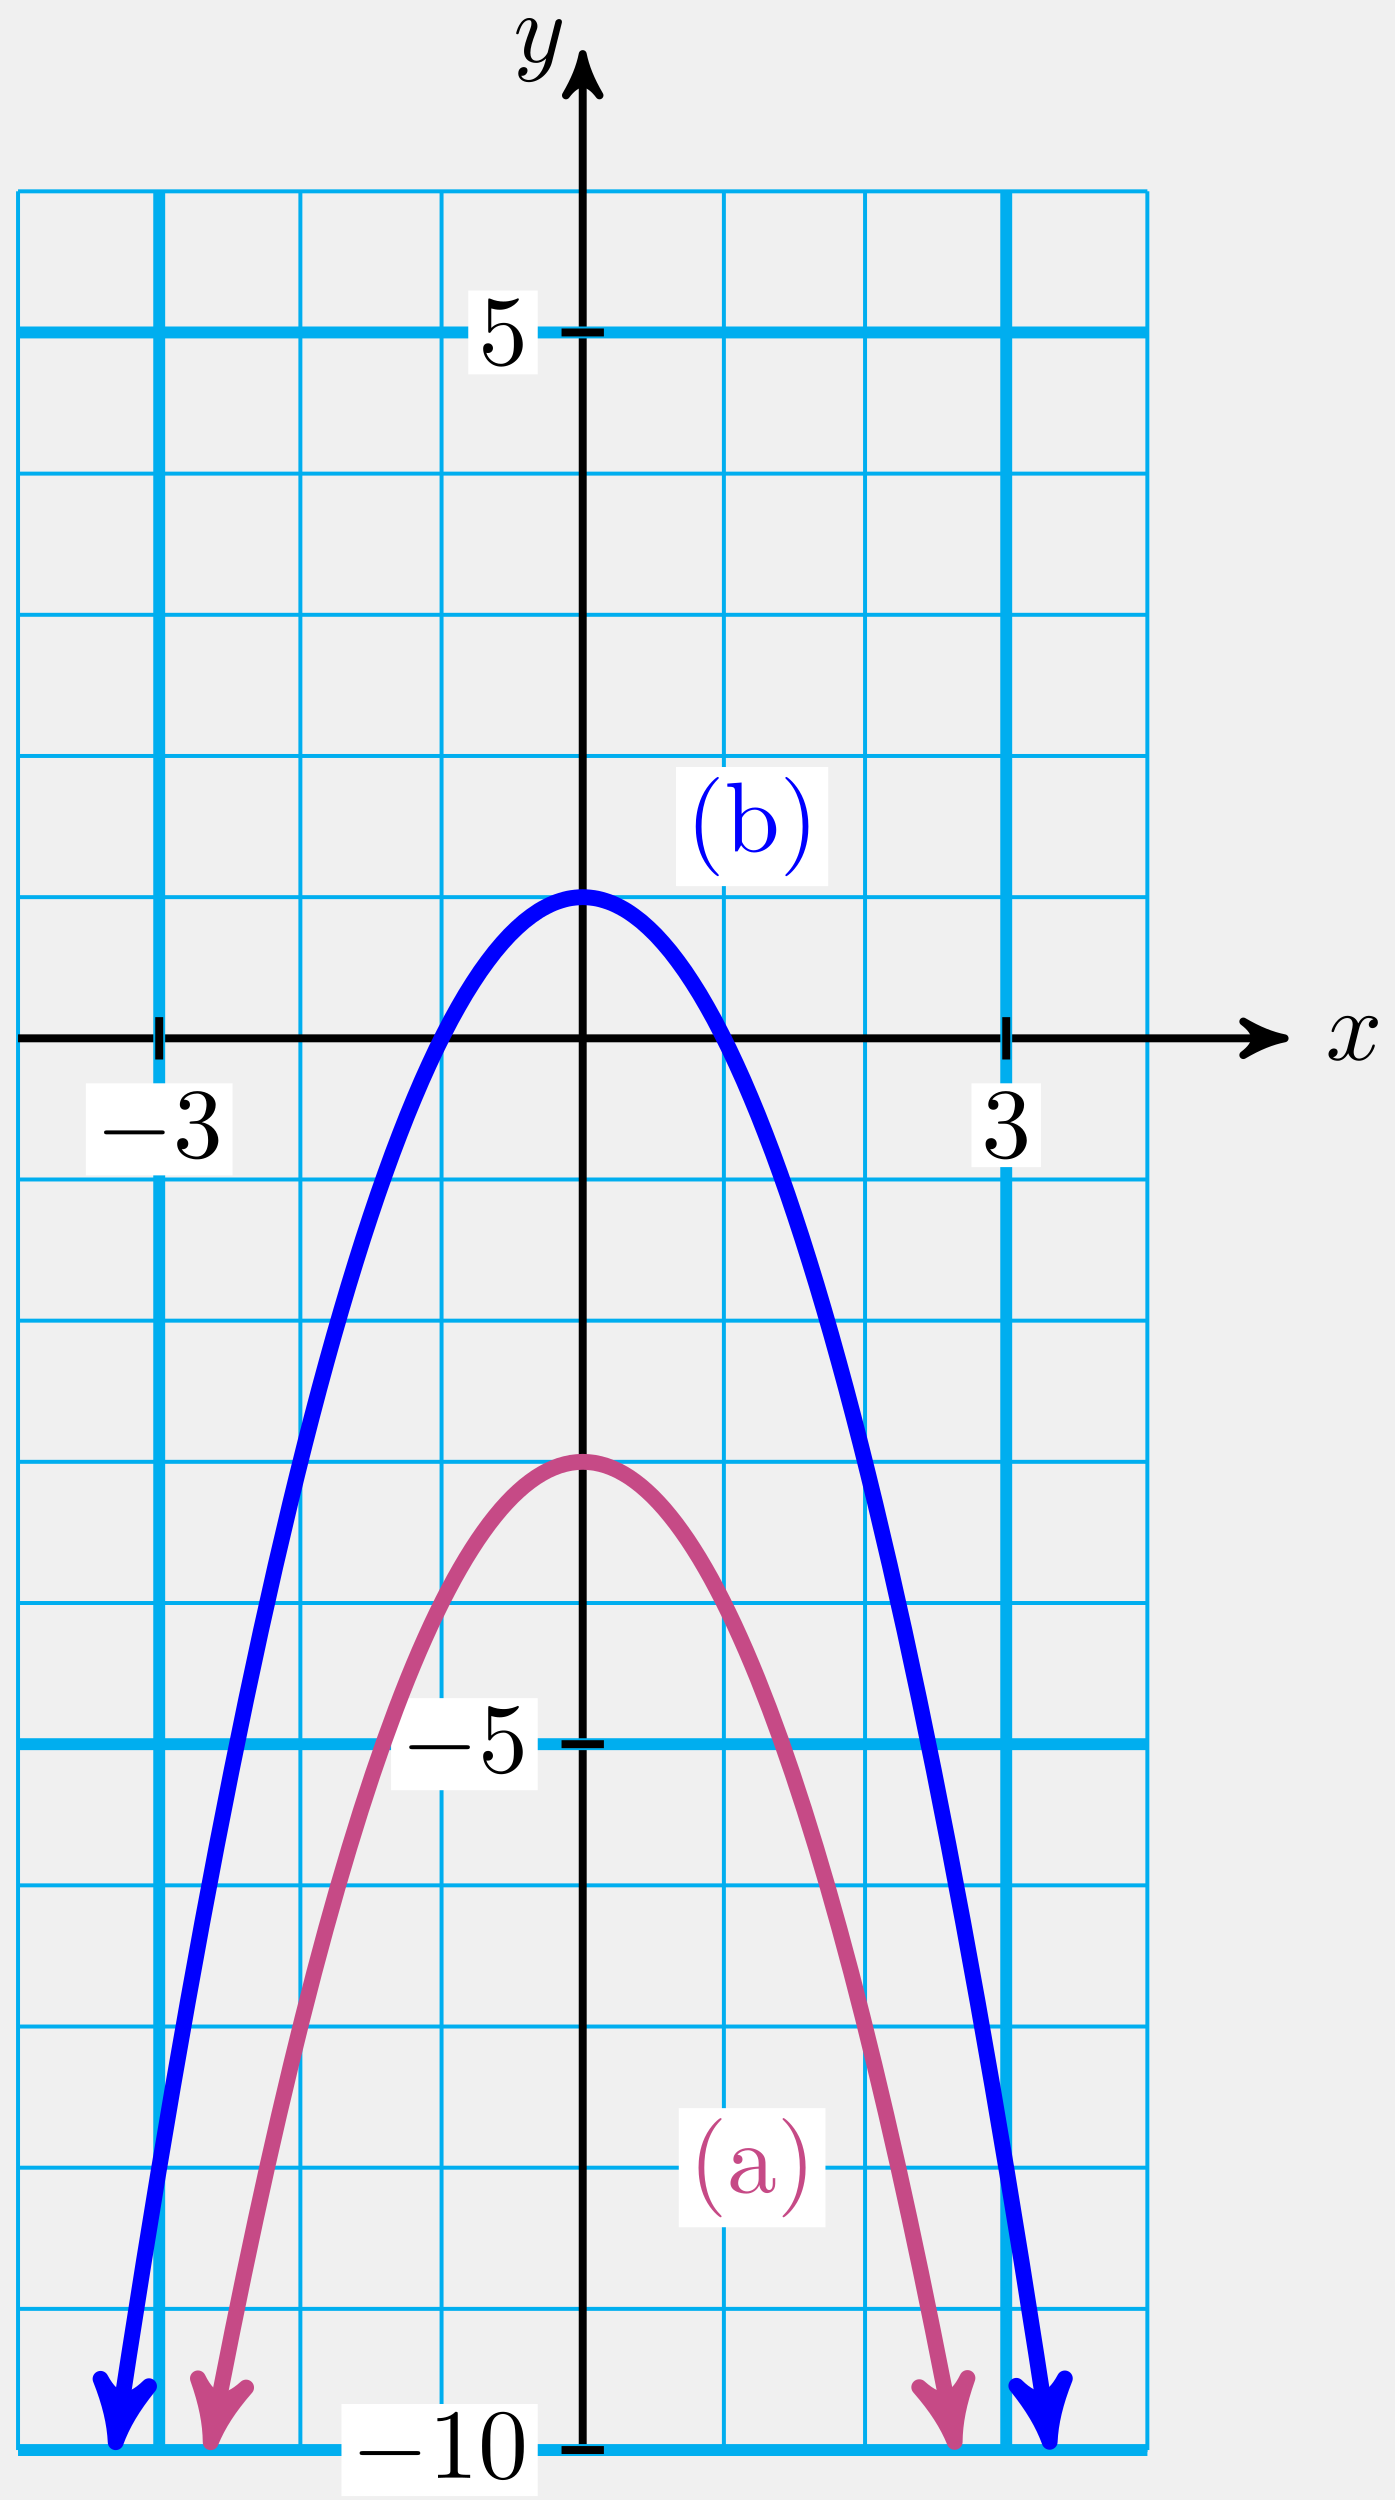
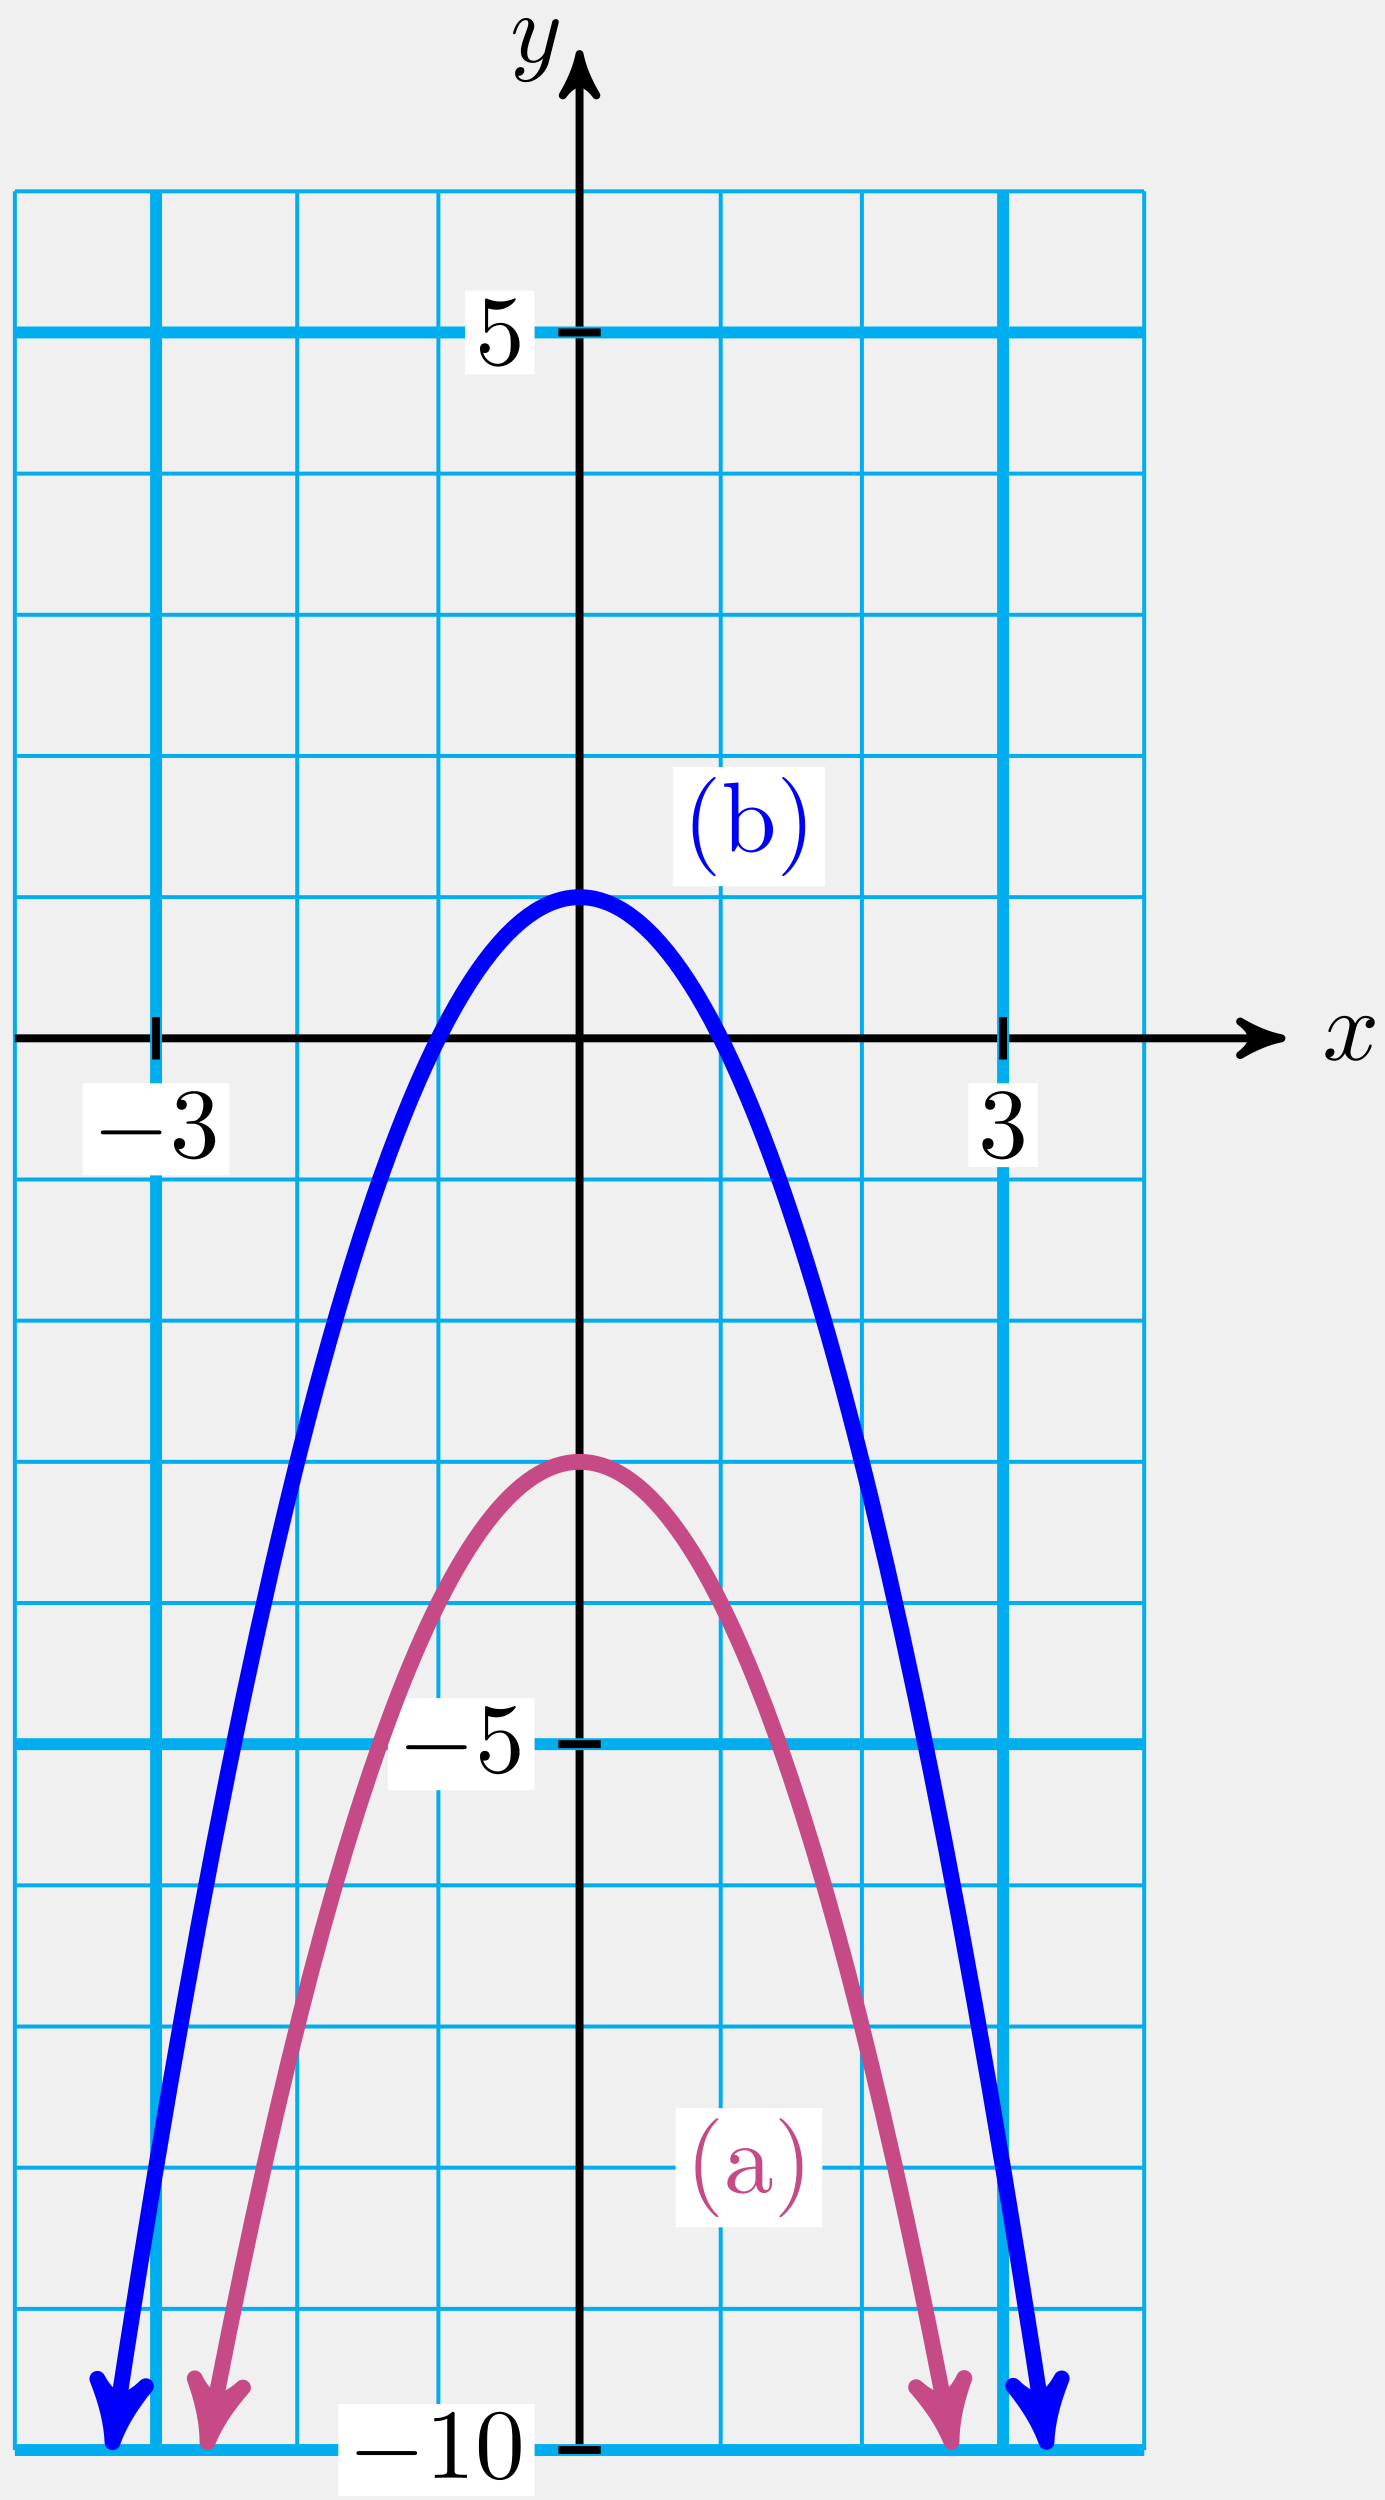
- <svg xmlns="http://www.w3.org/2000/svg" xmlns:xlink="http://www.w3.org/1999/xlink" version="1.1" width="140" height="251" viewBox="0 0 140 251">
+ <svg xmlns="http://www.w3.org/2000/svg" xmlns:xlink="http://www.w3.org/1999/xlink" version="1.1" width="139" height="251" viewBox="0 0 139 251">
  <defs>
    <path id="font_1_1" d="M.334 .302C.34 .328 .363 .42 .433 .42 .438 .42 .462 .42 .483 .407 .455 .402 .435 .377 .435 .353 .435 .337 .446 .318 .473 .318 .495 .318 .527 .336 .527 .376 .527 .428 .468 .442 .434 .442 .376 .442 .341 .389 .329 .366 .304 .432 .25 .442 .221 .442 .117 .442 .06 .313 .06 .288 .06 .278 .07 .278 .072 .278 .08 .278 .083 .28 .085 .289 .119 .395 .185 .42 .219 .42 .238 .42 .273 .411 .273 .353 .273 .322 .256 .255 .219 .115 .203 .053 .168 .011 .124 .011 .118 .011 .095 .011 .074 .024 .099 .029 .121 .05 .121 .078 .121 .105 .099 .113 .084 .113 .054 .113 .029 .087 .029 .055 .029 .009 .079-.011 .123-.011 .189-.011 .225 .059 .228 .065 .24 .028 .276-.011 .336-.011 .439-.011 .496 .118 .496 .143 .496 .153 .487 .153 .484 .153 .475 .153 .473 .149 .471 .142 .438 .035 .37 .011 .338 .011 .299 .011 .283 .043 .283 .077 .283 .099 .289 .121 .3 .165L.334 .302Z" />
    <path id="font_1_2" d="M.486 .381C.49 .395 .49 .397 .49 .404 .49 .422 .476 .431 .461 .431 .451 .431 .435 .425 .426 .41 .424 .405 .416 .374 .412 .356 .405 .33 .398 .303 .392 .276L.347 .096C.343 .081 .3 .011 .234 .011 .183 .011 .172 .055 .172 .092 .172 .138 .189 .2 .223 .288 .239 .329 .243 .34 .243 .36 .243 .405 .211 .442 .161 .442 .066 .442 .029 .297 .029 .288 .029 .278 .039 .278 .041 .278 .051 .278 .052 .28 .057 .296 .084 .39 .124 .42 .158 .42 .166 .42 .183 .42 .183 .388 .183 .363 .173 .337 .166 .318 .126 .212 .108 .155 .108 .108 .108 .019 .171-.011 .23-.011 .269-.011 .303 .006 .331 .034 .318-.018 .306-.067 .266-.12 .24-.154 .202-.183 .156-.183 .142-.183 .097-.18 .08-.141 .096-.141 .109-.141 .123-.129 .133-.12 .143-.107 .143-.088 .143-.057 .116-.053 .106-.053 .083-.053 .05-.069 .05-.118 .05-.168 .094-.205 .156-.205 .259-.205 .362-.114 .39-.001L.486 .381Z" />
    <path id="font_2_1" d="M.659 .23C.676 .23 .694 .23 .694 .25 .694 .27 .676 .27 .659 .27H.118C.101 .27 .083 .27 .083 .25 .083 .23 .101 .23 .118 .23H.659Z" />
    <path id="font_3_3" d="M.29 .352C.372 .379 .43 .449 .43 .528 .43 .61 .342 .666 .246 .666 .145 .666 .069 .606 .069 .53 .069 .497 .091 .478 .12 .478 .151 .478 .171 .5 .171 .529 .171 .579 .124 .579 .109 .579 .14 .628 .206 .641 .242 .641 .283 .641 .338 .619 .338 .529 .338 .517 .336 .459 .31 .415 .28 .367 .246 .364 .221 .363 .213 .362 .189 .36 .182 .36 .174 .359 .167 .358 .167 .348 .167 .337 .174 .337 .191 .337H.235C.317 .337 .354 .269 .354 .17 .354 .034 .285 .006 .241 .006 .198 .006 .123 .022 .088 .081 .123 .076 .154 .098 .154 .136 .154 .172 .127 .192 .098 .192 .074 .192 .042 .178 .042 .134 .042 .043 .135-.022 .244-.022 .366-.022 .457 .068 .457 .17 .457 .253 .394 .331 .29 .352Z" />
    <path id="font_3_4" d="M.449 .2C.449 .319 .367 .419 .259 .419 .211 .419 .168 .403 .132 .368V.564C.152 .558 .185 .551 .217 .551 .34 .551 .41 .642 .41 .655 .41 .661 .407 .666 .4 .666 .399 .666 .397 .666 .392 .663 .372 .654 .323 .634 .256 .634 .216 .634 .17 .641 .123 .662 .115 .665 .113 .665 .111 .665 .101 .665 .101 .657 .101 .641V.344C.101 .326 .101 .318 .115 .318 .122 .318 .124 .321 .128 .327 .139 .343 .176 .397 .257 .397 .309 .397 .334 .351 .342 .333 .358 .296 .36 .257 .36 .207 .36 .172 .36 .112 .336 .07 .312 .031 .275 .006 .229 .006 .156 .006 .099 .058 .082 .117 .085 .116 .088 .115 .099 .115 .132 .115 .149 .14 .149 .164 .149 .188 .132 .213 .099 .213 .085 .213 .05 .206 .05 .16 .05 .074 .119-.022 .231-.022 .347-.022 .449 .073 .449 .2Z" />
    <path id="font_3_2" d="M.294 .64C.294 .664 .294 .666 .271 .666 .209 .602 .121 .602 .089 .602V.571C.109 .571 .168 .571 .22 .597V.079C.22 .043 .217 .031 .127 .031H.095V0C.13 .003 .217 .003 .257 .003 .297 .003 .384 .003 .419 0V.031H.387C.297 .031 .294 .042 .294 .079V.64Z" />
    <path id="font_3_1" d="M.46 .32C.46 .4 .455 .48 .42 .554 .374 .65 .292 .666 .25 .666 .19 .666 .117 .64 .076 .547 .044 .478 .039 .4 .039 .32 .039 .245 .043 .155 .084 .079 .127-.002 .2-.022 .249-.022 .303-.022 .379-.001 .423 .094 .455 .163 .46 .241 .46 .32M.249-0C.21-0 .151 .025 .133 .121 .122 .181 .122 .273 .122 .332 .122 .396 .122 .462 .13 .516 .149 .635 .224 .644 .249 .644 .282 .644 .348 .626 .367 .527 .377 .471 .377 .395 .377 .332 .377 .257 .377 .189 .366 .125 .351 .03 .294-0 .249-0Z" />
    <path id="font_4_85" d="M.331-.24C.331-.237 .331-.235 .314-.218 .189-.092 .157 .097 .157 .25 .157 .424 .195 .598 .318 .723 .331 .735 .331 .737 .331 .74 .331 .747 .327 .75 .321 .75 .311 .75 .221 .682 .162 .555 .111 .445 .099 .334 .099 .25 .099 .172 .11 .051 .165-.062 .225-.185 .311-.25 .321-.25 .327-.25 .331-.247 .331-.24Z" />
    <path id="font_4_28" d="M.483 .089V.145H.458V.089C.458 .031 .433 .025 .422 .025 .389 .025 .385 .07 .385 .075V.275C.385 .317 .385 .356 .349 .393 .31 .432 .26 .448 .212 .448 .13 .448 .061 .401 .061 .335 .061 .305 .081 .288 .107 .288 .135 .288 .153 .308 .153 .334 .153 .346 .148 .379 .102 .38 .129 .415 .178 .426 .21 .426 .259 .426 .316 .387 .316 .298V.261C.265 .258 .195 .255 .132 .225 .057 .191 .032 .139 .032 .095 .032 .014 .129-.011 .192-.011 .258-.011 .304 .029 .323 .076 .327 .036 .354-.006 .401-.006 .422-.006 .483 .008 .483 .089M.316 .14C.316 .045 .244 .011 .199 .011 .15 .011 .109 .046 .109 .096 .109 .151 .151 .234 .316 .24V.14Z" />
    <path id="font_4_86" d="M.289 .25C.289 .328 .278 .449 .223 .562 .163 .685 .077 .75 .067 .75 .061 .75 .057 .746 .057 .74 .057 .737 .057 .735 .076 .717 .174 .618 .231 .459 .231 .25 .231 .079 .194-.097 .07-.223 .057-.235 .057-.237 .057-.24 .057-.246 .061-.25 .067-.25 .077-.25 .167-.182 .226-.055 .277 .055 .289 .166 .289 .25Z" />
    <path id="font_4_35" d="M.521 .216C.521 .343 .423 .442 .309 .442 .231 .442 .188 .395 .172 .377V.694L.028 .683V.652C.098 .652 .106 .645 .106 .596V0H.131L.167 .062C.182 .039 .224-.011 .298-.011 .417-.011 .521 .087 .521 .216M.438 .217C.438 .18 .436 .12 .407 .075 .386 .044 .348 .011 .294 .011 .249 .011 .213 .035 .189 .072 .175 .093 .175 .096 .175 .114V.32C.175 .339 .175 .34 .186 .356 .225 .412 .28 .42 .304 .42 .349 .42 .385 .394 .409 .356 .435 .315 .438 .258 .438 .217V.217Z" />
  </defs>
-   <path transform="matrix(1,0,0,-1.00002,58.50501,104.2468)" stroke-width=".399" stroke-linecap="butt" stroke-miterlimit="10" stroke-linejoin="miter" fill="none" stroke="#00aeef" d="M-56.694-141.734H56.694M-56.694-127.561H56.694M-56.694-113.387H56.694M-56.694-99.214H56.694M-56.694-85.04H56.694M-56.694-70.867H56.694M-56.694-56.694H56.694M-56.694-42.52H56.694M-56.694-28.347H56.694M-56.694-14.173H56.694M-56.694 0H56.694M-56.694 14.173H56.694M-56.694 28.347H56.694M-56.694 42.52H56.694M-56.694 56.694H56.694M-56.694 70.867H56.694M-56.694 85.035H56.694M-56.694-141.734V85.04M-42.52-141.734V85.04M-28.347-141.734V85.04M-14.173-141.734V85.04M0-141.734V85.04M14.173-141.734V85.04M28.347-141.734V85.04M42.52-141.734V85.04M56.689-141.734V85.04M56.694 85.04" />
-   <path transform="matrix(1,0,0,-1.00002,58.50501,104.2468)" stroke-width=".797" stroke-linecap="butt" stroke-miterlimit="10" stroke-linejoin="miter" fill="none" stroke="#000000" d="M-56.694 0H69.432" />
-   <path transform="matrix(1,0,0,-1.00002,127.9374,104.2468)" d="M1.036 0C-.259 .259-1.554 .777-3.108 1.684-1.554 .518-1.554-.518-3.108-1.684-1.554-.777-.259-.259 1.036 0Z" />
-   <path transform="matrix(1,0,0,-1.00002,127.9374,104.2468)" stroke-width=".797" stroke-linecap="butt" stroke-linejoin="round" fill="none" stroke="#000000" d="M1.036 0C-.259 .259-1.554 .777-3.108 1.684-1.554 .518-1.554-.518-3.108-1.684-1.554-.777-.259-.259 1.036 0Z" />
-   <use data-text="x" xlink:href="#font_1_1" transform="matrix(9.9626,0,0,-9.962799,133.091,106.3919)" />
-   <path transform="matrix(1,0,0,-1.00002,58.50501,104.2468)" stroke-width=".797" stroke-linecap="butt" stroke-miterlimit="10" stroke-linejoin="miter" fill="none" stroke="#000000" d="M0-141.734V97.779" />
-   <path transform="matrix(0,-1.00002,-1,-0,58.50501,6.465675)" d="M1.036 0C-.259 .259-1.554 .777-3.108 1.684-1.554 .518-1.554-.518-3.108-1.684-1.554-.777-.259-.259 1.036 0Z" />
-   <path transform="matrix(0,-1.00002,-1,-0,58.50501,6.465675)" stroke-width=".797" stroke-linecap="butt" stroke-linejoin="round" fill="none" stroke="#000000" d="M1.036 0C-.259 .259-1.554 .777-3.108 1.684-1.554 .518-1.554-.518-3.108-1.684-1.554-.777-.259-.259 1.036 0Z" />
-   <use data-text="y" xlink:href="#font_1_2" transform="matrix(9.9626,0,0,-9.962799,51.53601,6.206871)" />
-   <path transform="matrix(1,0,0,-1.00002,58.50501,104.2468)" stroke-width="1.196" stroke-linecap="butt" stroke-miterlimit="10" stroke-linejoin="miter" fill="none" stroke="#00aeef" d="M-42.52-141.734V85.04" />
-   <path transform="matrix(1,0,0,-1.00002,58.50501,104.2468)" stroke-width=".797" stroke-linecap="butt" stroke-miterlimit="10" stroke-linejoin="miter" fill="none" stroke="#000000" d="M-42.52 2.126V-2.126" />
-   <path transform="matrix(1,0,0,-1.00002,58.50501,104.2468)" d="M-49.882-13.76H-35.159V-4.517H-49.882Z" fill="#ffffff" />
-   <use data-text="−" xlink:href="#font_2_1" transform="matrix(9.9626,0,0,-9.962799,9.62001,116.1811)" />
-   <use data-text="3" xlink:href="#font_3_3" transform="matrix(9.9626,0,0,-9.962799,17.369,116.1811)" />
-   <path transform="matrix(1,0,0,-1.00002,58.50501,104.2468)" stroke-width="1.196" stroke-linecap="butt" stroke-miterlimit="10" stroke-linejoin="miter" fill="none" stroke="#00aeef" d="M42.52-141.734V85.04" />
-   <path transform="matrix(1,0,0,-1.00002,58.50501,104.2468)" stroke-width=".797" stroke-linecap="butt" stroke-miterlimit="10" stroke-linejoin="miter" fill="none" stroke="#000000" d="M42.52 2.126V-2.126" />
-   <path transform="matrix(1,0,0,-1.00002,58.50501,104.2468)" d="M39.033-12.93H46.007V-4.517H39.033Z" fill="#ffffff" />
-   <use data-text="3" xlink:href="#font_3_3" transform="matrix(9.9626,0,0,-9.962799,98.535,116.1811)" />
-   <path transform="matrix(1,0,0,-1.00002,58.50501,104.2468)" stroke-width="1.196" stroke-linecap="butt" stroke-miterlimit="10" stroke-linejoin="miter" fill="none" stroke="#00aeef" d="M-56.694-70.867H56.694" />
-   <path transform="matrix(1,0,0,-1.00002,58.50501,104.2468)" stroke-width=".797" stroke-linecap="butt" stroke-miterlimit="10" stroke-linejoin="miter" fill="none" stroke="#000000" d="M2.126-70.867H-2.126" />
-   <path transform="matrix(1,0,0,-1.00002,58.50501,104.2468)" d="M-19.24-75.489H-4.517V-66.245H-19.24Z" fill="#ffffff" />
-   <use data-text="−" xlink:href="#font_2_1" transform="matrix(9.9626,0,0,-9.962799,40.261,177.9103)" />
-   <use data-text="5" xlink:href="#font_3_4" transform="matrix(9.9626,0,0,-9.962799,48.01,177.9103)" />
-   <path transform="matrix(1,0,0,-1.00002,58.50501,104.2468)" stroke-width="1.196" stroke-linecap="butt" stroke-miterlimit="10" stroke-linejoin="miter" fill="none" stroke="#00aeef" d="M-56.694-141.734H56.694" />
-   <path transform="matrix(1,0,0,-1.00002,58.50501,104.2468)" stroke-width=".797" stroke-linecap="butt" stroke-miterlimit="10" stroke-linejoin="miter" fill="none" stroke="#000000" d="M2.126-141.734H-2.126" />
-   <path transform="matrix(1,0,0,-1.00002,58.50501,104.2468)" d="M-24.221-146.356H-4.517V-137.112H-24.221Z" fill="#ffffff" />
-   <use data-text="−" xlink:href="#font_2_1" transform="matrix(9.9626,0,0,-9.962799,35.28001,248.7788)" />
-   <use data-text="1" xlink:href="#font_3_2" transform="matrix(9.9626,0,0,-9.962799,43.029,248.7788)" />
-   <use data-text="0" xlink:href="#font_3_1" transform="matrix(9.9626,0,0,-9.962799,48.01029,248.7788)" />
-   <path transform="matrix(1,0,0,-1.00002,58.50501,104.2468)" stroke-width="1.196" stroke-linecap="butt" stroke-miterlimit="10" stroke-linejoin="miter" fill="none" stroke="#00aeef" d="M-56.694 70.867H56.694" />
-   <path transform="matrix(1,0,0,-1.00002,58.50501,104.2468)" stroke-width=".797" stroke-linecap="butt" stroke-miterlimit="10" stroke-linejoin="miter" fill="none" stroke="#000000" d="M2.126 70.867H-2.126" />
-   <path transform="matrix(1,0,0,-1.00002,58.50501,104.2468)" d="M-11.491 66.661H-4.517V75.073H-11.491Z" fill="#ffffff" />
-   <use data-text="5" xlink:href="#font_3_4" transform="matrix(9.9626,0,0,-9.962799,48.01,36.58848)" />
-   <path transform="matrix(1,0,0,-1.00002,58.50501,104.2468)" stroke-width="1.594" stroke-linecap="butt" stroke-miterlimit="10" stroke-linejoin="miter" fill="none" stroke="#c64a86" d="M-37.066-139.464C-36.653-137.297-36.653-137.297-36.328-135.631-36.002-133.964-35.481-131.334-35.156-129.721-34.831-128.108-34.309-125.564-33.984-124.005-33.659-122.446-33.137-119.988-32.812-118.483-32.487-116.977-31.966-114.606-31.641-113.154-31.315-111.703-30.794-109.418-30.469-108.02-30.144-106.622-29.622-104.423-29.297-103.079-28.972-101.734-28.451-99.622-28.125-98.331-27.8-97.041-27.279-95.015-26.954-93.778-26.628-92.541-26.107-90.601-25.782-89.418-25.457-88.235-24.935-86.381-24.61-85.252-24.285-84.123-23.764-82.355-23.438-81.28-23.113-80.204-22.592-78.523-22.267-77.501-21.941-76.48-21.42-74.884-21.095-73.916-20.77-72.949-20.248-71.44-19.923-70.526-19.598-69.611-19.077-68.189-18.751-67.328-18.426-66.468-17.905-65.131-17.58-64.325-17.254-63.518-16.733-62.267-16.408-61.515-16.083-60.762-15.561-59.598-15.236-58.899-14.911-58.2-14.39-57.122-14.064-56.476-13.739-55.831-13.218-54.839-12.893-54.248-12.567-53.656-12.046-52.751-11.721-52.213-11.396-51.675-10.874-50.856-10.549-50.372-10.224-49.888-9.703-49.155-9.377-48.724-9.052-48.294-8.531-47.647-8.206-47.271-7.881-46.894-7.359-46.334-7.034-46.011-6.709-45.688-6.187-45.214-5.862-44.945-5.537-44.676-5.016-44.288-4.69-44.072-4.365-43.857-3.844-43.555-3.519-43.394-3.194-43.232-2.672-43.016-2.347-42.909-2.022-42.801-1.5-42.671-1.175-42.618-.85-42.564-.329-42.52-.003-42.52 .322-42.52 .843-42.563 1.168-42.616 1.493-42.67 2.015-42.799 2.34-42.906 2.665-43.014 3.187-43.229 3.512-43.39 3.837-43.551 4.358-43.853 4.684-44.068 5.009-44.283 5.53-44.67 5.855-44.939 6.18-45.208 6.702-45.682 7.027-46.004 7.352-46.327 7.874-46.887 8.199-47.263 8.524-47.639 9.045-48.285 9.37-48.715 9.696-49.145 10.217-49.878 10.542-50.361 10.867-50.845 11.389-51.664 11.714-52.201 12.039-52.739 12.561-53.644 12.886-54.235 13.211-54.826 13.732-55.818 14.057-56.463 14.383-57.108 14.904-58.185 15.229-58.884 15.554-59.582 16.076-60.746 16.401-61.499 16.726-62.251 17.248-63.501 17.573-64.307 17.898-65.114 18.419-66.45 18.744-67.31 19.07-68.17 19.591-69.592 19.916-70.506 20.241-71.42 20.763-72.928 21.088-73.896 21.413-74.863 21.935-76.458 22.26-77.479 22.585-78.501 23.106-80.182 23.431-81.257 23.757-82.332 24.278-84.099 24.603-85.228 24.928-86.357 25.45-88.21 25.775-89.393 26.1-90.575 26.622-92.515 26.947-93.752 27.272-94.988 27.793-97.014 28.118-98.304 28.444-99.594 28.965-101.706 29.29-103.05 29.615-104.394 30.137-106.592 30.462-107.99 30.787-109.387 31.308-111.672 31.634-113.123 31.959-114.575 32.48-116.946 32.805-118.451 33.131-119.956 33.652-122.413 33.977-123.972 34.302-125.531 34.824-128.074 35.149-129.687 35.474-131.299 35.995-133.929 36.321-135.595 36.646-137.261 37.492-141.697 37.059-139.427" />
-   <path transform="matrix(-.18741,.9822697,.98225,.1874137,21.43886,243.7133)" d="M1.514 0C-.379 .379-2.271 1.136-4.543 2.461-2.271 .757-2.271-.757-4.543-2.461-2.271-1.136-.379-.379 1.514 0Z" fill="#c64a86" />
-   <path transform="matrix(-.18741,.9822697,.98225,.1874137,21.43886,243.7133)" stroke-width="1.594" stroke-linecap="butt" stroke-linejoin="round" fill="none" stroke="#c64a86" d="M1.514 0C-.379 .379-2.271 1.136-4.543 2.461-2.271 .757-2.271-.757-4.543-2.461-2.271-1.136-.379-.379 1.514 0Z" />
-   <path transform="matrix(.18745,.9822597,.98224,-.1874538,95.5641,243.6766)" d="M1.514 0C-.379 .379-2.271 1.136-4.543 2.461-2.271 .757-2.271-.757-4.543-2.461-2.271-1.136-.379-.379 1.514 0Z" fill="#c64a86" />
-   <path transform="matrix(.18745,.9822597,.98224,-.1874538,95.5641,243.6766)" stroke-width="1.594" stroke-linecap="butt" stroke-linejoin="round" fill="none" stroke="#c64a86" d="M1.514 0C-.379 .379-2.271 1.136-4.543 2.461-2.271 .757-2.271-.757-4.543-2.461-2.271-1.136-.379-.379 1.514 0Z" />
-   <path transform="matrix(1,0,0,-1.00002,58.50501,104.2468)" d="M9.646-119.365H24.37V-107.41H9.646Z" fill="#ffffff" />
-   <use data-text="(" xlink:href="#font_4_85" transform="matrix(9.9626,0,0,-9.962799,69.147,220.1272)" fill="#c64a86" />
-   <use data-text="a" xlink:href="#font_4_28" transform="matrix(9.9626,0,0,-9.962799,73.02246,220.1272)" fill="#c64a86" />
-   <use data-text=")" xlink:href="#font_4_86" transform="matrix(9.9626,0,0,-9.962799,78.00375,220.1272)" fill="#c64a86" />
-   <path transform="matrix(1,0,0,-1.00002,58.50501,104.2468)" stroke-width="1.594" stroke-linecap="butt" stroke-miterlimit="10" stroke-linejoin="miter" fill="none" stroke="#0000ff" d="M-46.66-139.448C-45.947-134.761-45.947-134.761-45.539-132.142-45.131-129.523-44.478-125.39-44.07-122.855-43.662-120.32-43.009-116.323-42.601-113.873-42.193-111.423-41.54-107.561-41.132-105.195-40.725-102.829-40.071-99.103-39.663-96.821-39.256-94.54-38.602-90.949-38.194-88.752-37.787-86.556-37.133-83.1-36.725-80.988-36.318-78.876-35.664-75.556-35.257-73.528-34.849-71.5-34.195-68.316-33.788-66.372-33.38-64.429-32.726-61.38-32.319-59.521-31.911-57.662-31.258-54.749-30.85-52.975-30.442-51.2-29.789-48.422-29.381-46.732-28.973-45.042-28.32-42.4-27.912-40.795-27.504-39.189-26.851-36.682-26.443-35.161-26.036-33.64-25.382-31.269-24.974-29.833-24.567-28.396-23.913-26.16-23.505-24.808-23.098-23.456-22.444-21.356-22.037-20.088-21.629-18.821-20.975-16.856-20.568-15.673-20.16-14.49-19.506-12.661-19.099-11.562-18.691-10.464-18.037-8.77-17.63-7.756-17.222-6.742-16.569-5.183-16.161-4.254-15.753-3.324-15.1-1.901-14.692-1.056-14.284-.211-13.631 1.076-13.223 1.837-12.815 2.598-12.162 3.749-11.754 4.426-11.347 5.102-10.693 6.118-10.285 6.71-9.878 7.301-9.224 8.182-8.816 8.689-8.409 9.196-7.755 9.942-7.348 10.364-6.94 10.787-6.286 11.397-5.879 11.735-5.471 12.073-4.817 12.548-4.41 12.802-4.002 13.055-3.348 13.394-2.941 13.563-2.533 13.732-1.88 13.936-1.472 14.021-1.064 14.105-.411 14.173-.003 14.173 .405 14.174 1.058 14.106 1.466 14.022 1.873 13.938 2.527 13.735 2.935 13.566 3.342 13.397 3.996 13.059 4.404 12.805 4.811 12.552 5.465 12.078 5.873 11.74 6.28 11.403 6.934 10.793 7.341 10.371 7.749 9.948 8.403 9.204 8.81 8.697 9.218 8.19 9.872 7.31 10.279 6.718 10.687 6.127 11.341 5.111 11.748 4.436 12.156 3.76 12.809 2.608 13.217 1.848 13.625 1.088 14.278-.199 14.686-1.043 15.094-1.888 15.747-3.311 16.155-4.24 16.562-5.169 17.216-6.727 17.624-7.74 18.031-8.754 18.685-10.448 19.093-11.546 19.5-12.644 20.154-14.473 20.562-15.655 20.969-16.838 21.623-18.802 22.03-20.07 22.438-21.337 23.092-23.436 23.499-24.788 23.907-26.14 24.561-28.375 24.968-29.811 25.376-31.247 26.03-33.618 26.437-35.139 26.845-36.659 27.498-39.166 27.906-40.771 28.314-42.376 28.967-45.018 29.375-46.707 29.783-48.397 30.436-51.174 30.844-52.948 31.251-54.722 31.905-57.635 32.313-59.494 32.72-61.352 33.374-64.4 33.782-66.344 34.189-68.287 34.843-71.47 35.251-73.498 35.658-75.525 36.312-78.845 36.719-80.957 37.127-83.069 37.781-86.523 38.188-88.72 38.596-90.916 39.25-94.507 39.657-96.788 40.065-99.069 40.719-102.794 41.126-105.16 41.534-107.525 42.187-111.386 42.595-113.836 43.003-116.286 43.656-120.283 44.064-122.818 44.472-125.352 45.125-129.484 45.533-132.103 45.94-134.722 47.002-141.693 46.654-139.408" />
-   <path transform="matrix(-.15044,.9885898,.98857,.150443,11.84494,243.6981)" d="M1.514 0C-.379 .379-2.271 1.136-4.543 2.461-2.271 .757-2.271-.757-4.543-2.461-2.271-1.136-.379-.379 1.514 0Z" fill="#0000ff" />
-   <path transform="matrix(-.15044,.9885898,.98857,.150443,11.84494,243.6981)" stroke-width="1.594" stroke-linecap="butt" stroke-linejoin="round" fill="none" stroke="#0000ff" d="M1.514 0C-.379 .379-2.271 1.136-4.543 2.461-2.271 .757-2.271-.757-4.543-2.461-2.271-1.136-.379-.379 1.514 0Z" />
-   <path transform="matrix(.15048,.9885798,.98856,-.150483,105.1589,243.6581)" d="M1.514 0C-.379 .379-2.271 1.136-4.543 2.461-2.271 .757-2.271-.757-4.543-2.461-2.271-1.136-.379-.379 1.514 0Z" fill="#0000ff" />
-   <path transform="matrix(.15048,.9885798,.98856,-.150483,105.1589,243.6581)" stroke-width="1.594" stroke-linecap="butt" stroke-linejoin="round" fill="none" stroke="#0000ff" d="M1.514 0C-.379 .379-2.271 1.136-4.543 2.461-2.271 .757-2.271-.757-4.543-2.461-2.271-1.136-.379-.379 1.514 0Z" />
-   <path transform="matrix(1,0,0,-1.00002,58.50501,104.2468)" d="M9.367 15.282H24.649V27.238H9.367Z" fill="#ffffff" />
-   <use data-text="(" xlink:href="#font_4_85" transform="matrix(9.9626,0,0,-9.962799,68.86801,85.47746)" fill="#0000ff" />
-   <use data-text="b" xlink:href="#font_4_35" transform="matrix(9.9626,0,0,-9.962799,72.74346,85.47746)" fill="#0000ff" />
-   <use data-text=")" xlink:href="#font_4_86" transform="matrix(9.9626,0,0,-9.962799,78.28266,85.47746)" fill="#0000ff" />
+   <path transform="matrix(1,0,0,-1.00002,58.187,104.2468)" stroke-width=".399" stroke-linecap="butt" stroke-miterlimit="10" stroke-linejoin="miter" fill="none" stroke="#00aeef" d="M-56.694-141.734H56.694M-56.694-127.561H56.694M-56.694-113.387H56.694M-56.694-99.214H56.694M-56.694-85.04H56.694M-56.694-70.867H56.694M-56.694-56.694H56.694M-56.694-42.52H56.694M-56.694-28.347H56.694M-56.694-14.173H56.694M-56.694 0H56.694M-56.694 14.173H56.694M-56.694 28.347H56.694M-56.694 42.52H56.694M-56.694 56.694H56.694M-56.694 70.867H56.694M-56.694 85.035H56.694M-56.694-141.734V85.04M-42.52-141.734V85.04M-28.347-141.734V85.04M-14.173-141.734V85.04M0-141.734V85.04M14.173-141.734V85.04M28.347-141.734V85.04M42.52-141.734V85.04M56.689-141.734V85.04M56.694 85.04" />
+   <path transform="matrix(1,0,0,-1.00002,58.187,104.2468)" stroke-width=".797" stroke-linecap="butt" stroke-miterlimit="10" stroke-linejoin="miter" fill="none" stroke="#000000" d="M-56.694 0H69.432" />
+   <path transform="matrix(1,0,0,-1.00002,127.6194,104.2468)" d="M1.036 0C-.259 .259-1.554 .777-3.108 1.684-1.554 .518-1.554-.518-3.108-1.684-1.554-.777-.259-.259 1.036 0Z" />
+   <path transform="matrix(1,0,0,-1.00002,127.6194,104.2468)" stroke-width=".797" stroke-linecap="butt" stroke-linejoin="round" fill="none" stroke="#000000" d="M1.036 0C-.259 .259-1.554 .777-3.108 1.684-1.554 .518-1.554-.518-3.108-1.684-1.554-.777-.259-.259 1.036 0Z" />
+   <use data-text="x" xlink:href="#font_1_1" transform="matrix(9.9626,0,0,-9.962799,132.773,106.3919)" />
+   <path transform="matrix(1,0,0,-1.00002,58.187,104.2468)" stroke-width=".797" stroke-linecap="butt" stroke-miterlimit="10" stroke-linejoin="miter" fill="none" stroke="#000000" d="M0-141.734V97.779" />
+   <path transform="matrix(0,-1.00002,-1,-0,58.187,6.465675)" d="M1.036 0C-.259 .259-1.554 .777-3.108 1.684-1.554 .518-1.554-.518-3.108-1.684-1.554-.777-.259-.259 1.036 0Z" />
+   <path transform="matrix(0,-1.00002,-1,-0,58.187,6.465675)" stroke-width=".797" stroke-linecap="butt" stroke-linejoin="round" fill="none" stroke="#000000" d="M1.036 0C-.259 .259-1.554 .777-3.108 1.684-1.554 .518-1.554-.518-3.108-1.684-1.554-.777-.259-.259 1.036 0Z" />
+   <use data-text="y" xlink:href="#font_1_2" transform="matrix(9.9626,0,0,-9.962799,51.218,6.206871)" />
+   <path transform="matrix(1,0,0,-1.00002,58.187,104.2468)" stroke-width="1.196" stroke-linecap="butt" stroke-miterlimit="10" stroke-linejoin="miter" fill="none" stroke="#00aeef" d="M-42.52-141.734V85.04" />
+   <path transform="matrix(1,0,0,-1.00002,58.187,104.2468)" stroke-width=".797" stroke-linecap="butt" stroke-miterlimit="10" stroke-linejoin="miter" fill="none" stroke="#000000" d="M-42.52 2.126V-2.126" />
+   <path transform="matrix(1,0,0,-1.00002,58.187,104.2468)" d="M-49.882-13.76H-35.159V-4.517H-49.882Z" fill="#ffffff" />
+   <use data-text="−" xlink:href="#font_2_1" transform="matrix(9.9626,0,0,-9.962799,9.302002,116.1811)" />
+   <use data-text="3" xlink:href="#font_3_3" transform="matrix(9.9626,0,0,-9.962799,17.051,116.1811)" />
+   <path transform="matrix(1,0,0,-1.00002,58.187,104.2468)" stroke-width="1.196" stroke-linecap="butt" stroke-miterlimit="10" stroke-linejoin="miter" fill="none" stroke="#00aeef" d="M42.52-141.734V85.04" />
+   <path transform="matrix(1,0,0,-1.00002,58.187,104.2468)" stroke-width=".797" stroke-linecap="butt" stroke-miterlimit="10" stroke-linejoin="miter" fill="none" stroke="#000000" d="M42.52 2.126V-2.126" />
+   <path transform="matrix(1,0,0,-1.00002,58.187,104.2468)" d="M39.033-12.93H46.007V-4.517H39.033Z" fill="#ffffff" />
+   <use data-text="3" xlink:href="#font_3_3" transform="matrix(9.9626,0,0,-9.962799,98.217,116.1811)" />
+   <path transform="matrix(1,0,0,-1.00002,58.187,104.2468)" stroke-width="1.196" stroke-linecap="butt" stroke-miterlimit="10" stroke-linejoin="miter" fill="none" stroke="#00aeef" d="M-56.694-70.867H56.694" />
+   <path transform="matrix(1,0,0,-1.00002,58.187,104.2468)" stroke-width=".797" stroke-linecap="butt" stroke-miterlimit="10" stroke-linejoin="miter" fill="none" stroke="#000000" d="M2.126-70.867H-2.126" />
+   <path transform="matrix(1,0,0,-1.00002,58.187,104.2468)" d="M-19.24-75.489H-4.517V-66.245H-19.24Z" fill="#ffffff" />
+   <use data-text="−" xlink:href="#font_2_1" transform="matrix(9.9626,0,0,-9.962799,39.943,177.9103)" />
+   <use data-text="5" xlink:href="#font_3_4" transform="matrix(9.9626,0,0,-9.962799,47.69199,177.9103)" />
+   <path transform="matrix(1,0,0,-1.00002,58.187,104.2468)" stroke-width="1.196" stroke-linecap="butt" stroke-miterlimit="10" stroke-linejoin="miter" fill="none" stroke="#00aeef" d="M-56.694-141.734H56.694" />
+   <path transform="matrix(1,0,0,-1.00002,58.187,104.2468)" stroke-width=".797" stroke-linecap="butt" stroke-miterlimit="10" stroke-linejoin="miter" fill="none" stroke="#000000" d="M2.126-141.734H-2.126" />
+   <path transform="matrix(1,0,0,-1.00002,58.187,104.2468)" d="M-24.221-146.356H-4.517V-137.112H-24.221Z" fill="#ffffff" />
+   <use data-text="−" xlink:href="#font_2_1" transform="matrix(9.9626,0,0,-9.962799,34.962,248.7788)" />
+   <use data-text="1" xlink:href="#font_3_2" transform="matrix(9.9626,0,0,-9.962799,42.71099,248.7788)" />
+   <use data-text="0" xlink:href="#font_3_1" transform="matrix(9.9626,0,0,-9.962799,47.69228,248.7788)" />
+   <path transform="matrix(1,0,0,-1.00002,58.187,104.2468)" stroke-width="1.196" stroke-linecap="butt" stroke-miterlimit="10" stroke-linejoin="miter" fill="none" stroke="#00aeef" d="M-56.694 70.867H56.694" />
+   <path transform="matrix(1,0,0,-1.00002,58.187,104.2468)" stroke-width=".797" stroke-linecap="butt" stroke-miterlimit="10" stroke-linejoin="miter" fill="none" stroke="#000000" d="M2.126 70.867H-2.126" />
+   <path transform="matrix(1,0,0,-1.00002,58.187,104.2468)" d="M-11.491 66.661H-4.517V75.073H-11.491Z" fill="#ffffff" />
+   <use data-text="5" xlink:href="#font_3_4" transform="matrix(9.9626,0,0,-9.962799,47.69199,36.58848)" />
+   <path transform="matrix(1,0,0,-1.00002,58.187,104.2468)" stroke-width="1.594" stroke-linecap="butt" stroke-miterlimit="10" stroke-linejoin="miter" fill="none" stroke="#c64a86" d="M-37.066-139.464C-36.653-137.297-36.653-137.297-36.328-135.631-36.002-133.964-35.481-131.334-35.156-129.721-34.831-128.108-34.309-125.564-33.984-124.005-33.659-122.446-33.137-119.988-32.812-118.483-32.487-116.977-31.966-114.606-31.641-113.154-31.315-111.703-30.794-109.418-30.469-108.02-30.144-106.622-29.622-104.423-29.297-103.079-28.972-101.734-28.451-99.622-28.125-98.331-27.8-97.041-27.279-95.015-26.954-93.778-26.628-92.541-26.107-90.601-25.782-89.418-25.457-88.235-24.935-86.381-24.61-85.252-24.285-84.123-23.764-82.355-23.438-81.28-23.113-80.204-22.592-78.523-22.267-77.501-21.941-76.48-21.42-74.884-21.095-73.916-20.77-72.949-20.248-71.44-19.923-70.526-19.598-69.611-19.077-68.189-18.751-67.328-18.426-66.468-17.905-65.131-17.58-64.325-17.254-63.518-16.733-62.267-16.408-61.515-16.083-60.762-15.561-59.598-15.236-58.899-14.911-58.2-14.39-57.122-14.064-56.476-13.739-55.831-13.218-54.839-12.893-54.248-12.567-53.656-12.046-52.751-11.721-52.213-11.396-51.675-10.874-50.856-10.549-50.372-10.224-49.888-9.703-49.155-9.377-48.724-9.052-48.294-8.531-47.647-8.206-47.271-7.881-46.894-7.359-46.334-7.034-46.011-6.709-45.688-6.187-45.214-5.862-44.945-5.537-44.676-5.016-44.288-4.69-44.072-4.365-43.857-3.844-43.555-3.519-43.394-3.194-43.232-2.672-43.016-2.347-42.909-2.022-42.801-1.5-42.671-1.175-42.618-.85-42.564-.329-42.52-.003-42.52 .322-42.52 .843-42.563 1.168-42.616 1.493-42.67 2.015-42.799 2.34-42.906 2.665-43.014 3.187-43.229 3.512-43.39 3.837-43.551 4.358-43.853 4.684-44.068 5.009-44.283 5.53-44.67 5.855-44.939 6.18-45.208 6.702-45.682 7.027-46.004 7.352-46.327 7.874-46.887 8.199-47.263 8.524-47.639 9.045-48.285 9.37-48.715 9.696-49.145 10.217-49.878 10.542-50.361 10.867-50.845 11.389-51.664 11.714-52.201 12.039-52.739 12.561-53.644 12.886-54.235 13.211-54.826 13.732-55.818 14.057-56.463 14.383-57.108 14.904-58.185 15.229-58.884 15.554-59.582 16.076-60.746 16.401-61.499 16.726-62.251 17.248-63.501 17.573-64.307 17.898-65.114 18.419-66.45 18.744-67.31 19.07-68.17 19.591-69.592 19.916-70.506 20.241-71.42 20.763-72.928 21.088-73.896 21.413-74.863 21.935-76.458 22.26-77.479 22.585-78.501 23.106-80.182 23.431-81.257 23.757-82.332 24.278-84.099 24.603-85.228 24.928-86.357 25.45-88.21 25.775-89.393 26.1-90.575 26.622-92.515 26.947-93.752 27.272-94.988 27.793-97.014 28.118-98.304 28.444-99.594 28.965-101.706 29.29-103.05 29.615-104.394 30.137-106.592 30.462-107.99 30.787-109.387 31.308-111.672 31.634-113.123 31.959-114.575 32.48-116.946 32.805-118.451 33.131-119.956 33.652-122.413 33.977-123.972 34.302-125.531 34.824-128.074 35.149-129.687 35.474-131.299 35.995-133.929 36.321-135.595 36.646-137.261 37.492-141.697 37.059-139.427" />
+   <path transform="matrix(-.18741,.9822697,.98225,.1874137,21.12085,243.7133)" d="M1.514 0C-.379 .379-2.271 1.136-4.543 2.461-2.271 .757-2.271-.757-4.543-2.461-2.271-1.136-.379-.379 1.514 0Z" fill="#c64a86" />
+   <path transform="matrix(-.18741,.9822697,.98225,.1874137,21.12085,243.7133)" stroke-width="1.594" stroke-linecap="butt" stroke-linejoin="round" fill="none" stroke="#c64a86" d="M1.514 0C-.379 .379-2.271 1.136-4.543 2.461-2.271 .757-2.271-.757-4.543-2.461-2.271-1.136-.379-.379 1.514 0Z" />
+   <path transform="matrix(.18745,.9822597,.98224,-.1874538,95.24609,243.6766)" d="M1.514 0C-.379 .379-2.271 1.136-4.543 2.461-2.271 .757-2.271-.757-4.543-2.461-2.271-1.136-.379-.379 1.514 0Z" fill="#c64a86" />
+   <path transform="matrix(.18745,.9822597,.98224,-.1874538,95.24609,243.6766)" stroke-width="1.594" stroke-linecap="butt" stroke-linejoin="round" fill="none" stroke="#c64a86" d="M1.514 0C-.379 .379-2.271 1.136-4.543 2.461-2.271 .757-2.271-.757-4.543-2.461-2.271-1.136-.379-.379 1.514 0Z" />
+   <path transform="matrix(1,0,0,-1.00002,58.187,104.2468)" d="M9.646-119.365H24.37V-107.41H9.646Z" fill="#ffffff" />
+   <use data-text="(" xlink:href="#font_4_85" transform="matrix(9.9626,0,0,-9.962799,68.829,220.1272)" fill="#c64a86" />
+   <use data-text="a" xlink:href="#font_4_28" transform="matrix(9.9626,0,0,-9.962799,72.70445,220.1272)" fill="#c64a86" />
+   <use data-text=")" xlink:href="#font_4_86" transform="matrix(9.9626,0,0,-9.962799,77.68575,220.1272)" fill="#c64a86" />
+   <path transform="matrix(1,0,0,-1.00002,58.187,104.2468)" stroke-width="1.594" stroke-linecap="butt" stroke-miterlimit="10" stroke-linejoin="miter" fill="none" stroke="#0000ff" d="M-46.66-139.448C-45.947-134.761-45.947-134.761-45.539-132.142-45.131-129.523-44.478-125.39-44.07-122.855-43.662-120.32-43.009-116.323-42.601-113.873-42.193-111.423-41.54-107.561-41.132-105.195-40.725-102.829-40.071-99.103-39.663-96.821-39.256-94.54-38.602-90.949-38.194-88.752-37.787-86.556-37.133-83.1-36.725-80.988-36.318-78.876-35.664-75.556-35.257-73.528-34.849-71.5-34.195-68.316-33.788-66.372-33.38-64.429-32.726-61.38-32.319-59.521-31.911-57.662-31.258-54.749-30.85-52.975-30.442-51.2-29.789-48.422-29.381-46.732-28.973-45.042-28.32-42.4-27.912-40.795-27.504-39.189-26.851-36.682-26.443-35.161-26.036-33.64-25.382-31.269-24.974-29.833-24.567-28.396-23.913-26.16-23.505-24.808-23.098-23.456-22.444-21.356-22.037-20.088-21.629-18.821-20.975-16.856-20.568-15.673-20.16-14.49-19.506-12.661-19.099-11.562-18.691-10.464-18.037-8.77-17.63-7.756-17.222-6.742-16.569-5.183-16.161-4.254-15.753-3.324-15.1-1.901-14.692-1.056-14.284-.211-13.631 1.076-13.223 1.837-12.815 2.598-12.162 3.749-11.754 4.426-11.347 5.102-10.693 6.118-10.285 6.71-9.878 7.301-9.224 8.182-8.816 8.689-8.409 9.196-7.755 9.942-7.348 10.364-6.94 10.787-6.286 11.397-5.879 11.735-5.471 12.073-4.817 12.548-4.41 12.802-4.002 13.055-3.348 13.394-2.941 13.563-2.533 13.732-1.88 13.936-1.472 14.021-1.064 14.105-.411 14.173-.003 14.173 .405 14.174 1.058 14.106 1.466 14.022 1.873 13.938 2.527 13.735 2.935 13.566 3.342 13.397 3.996 13.059 4.404 12.805 4.811 12.552 5.465 12.078 5.873 11.74 6.28 11.403 6.934 10.793 7.341 10.371 7.749 9.948 8.403 9.204 8.81 8.697 9.218 8.19 9.872 7.31 10.279 6.718 10.687 6.127 11.341 5.111 11.748 4.436 12.156 3.76 12.809 2.608 13.217 1.848 13.625 1.088 14.278-.199 14.686-1.043 15.094-1.888 15.747-3.311 16.155-4.24 16.562-5.169 17.216-6.727 17.624-7.74 18.031-8.754 18.685-10.448 19.093-11.546 19.5-12.644 20.154-14.473 20.562-15.655 20.969-16.838 21.623-18.802 22.03-20.07 22.438-21.337 23.092-23.436 23.499-24.788 23.907-26.14 24.561-28.375 24.968-29.811 25.376-31.247 26.03-33.618 26.437-35.139 26.845-36.659 27.498-39.166 27.906-40.771 28.314-42.376 28.967-45.018 29.375-46.707 29.783-48.397 30.436-51.174 30.844-52.948 31.251-54.722 31.905-57.635 32.313-59.494 32.72-61.352 33.374-64.4 33.782-66.344 34.189-68.287 34.843-71.47 35.251-73.498 35.658-75.525 36.312-78.845 36.719-80.957 37.127-83.069 37.781-86.523 38.188-88.72 38.596-90.916 39.25-94.507 39.657-96.788 40.065-99.069 40.719-102.794 41.126-105.16 41.534-107.525 42.187-111.386 42.595-113.836 43.003-116.286 43.656-120.283 44.064-122.818 44.472-125.352 45.125-129.484 45.533-132.103 45.94-134.722 47.002-141.693 46.654-139.408" />
+   <path transform="matrix(-.15044,.9885898,.98857,.150443,11.52694,243.6981)" d="M1.514 0C-.379 .379-2.271 1.136-4.543 2.461-2.271 .757-2.271-.757-4.543-2.461-2.271-1.136-.379-.379 1.514 0Z" fill="#0000ff" />
+   <path transform="matrix(-.15044,.9885898,.98857,.150443,11.52694,243.6981)" stroke-width="1.594" stroke-linecap="butt" stroke-linejoin="round" fill="none" stroke="#0000ff" d="M1.514 0C-.379 .379-2.271 1.136-4.543 2.461-2.271 .757-2.271-.757-4.543-2.461-2.271-1.136-.379-.379 1.514 0Z" />
+   <path transform="matrix(.15048,.9885798,.98856,-.150483,104.8409,243.6581)" d="M1.514 0C-.379 .379-2.271 1.136-4.543 2.461-2.271 .757-2.271-.757-4.543-2.461-2.271-1.136-.379-.379 1.514 0Z" fill="#0000ff" />
+   <path transform="matrix(.15048,.9885798,.98856,-.150483,104.8409,243.6581)" stroke-width="1.594" stroke-linecap="butt" stroke-linejoin="round" fill="none" stroke="#0000ff" d="M1.514 0C-.379 .379-2.271 1.136-4.543 2.461-2.271 .757-2.271-.757-4.543-2.461-2.271-1.136-.379-.379 1.514 0Z" />
+   <path transform="matrix(1,0,0,-1.00002,58.187,104.2468)" d="M9.367 15.282H24.649V27.238H9.367Z" fill="#ffffff" />
+   <use data-text="(" xlink:href="#font_4_85" transform="matrix(9.9626,0,0,-9.962799,68.55,85.47746)" fill="#0000ff" />
+   <use data-text="b" xlink:href="#font_4_35" transform="matrix(9.9626,0,0,-9.962799,72.42545,85.47746)" fill="#0000ff" />
+   <use data-text=")" xlink:href="#font_4_86" transform="matrix(9.9626,0,0,-9.962799,77.96465,85.47746)" fill="#0000ff" />
</svg>
